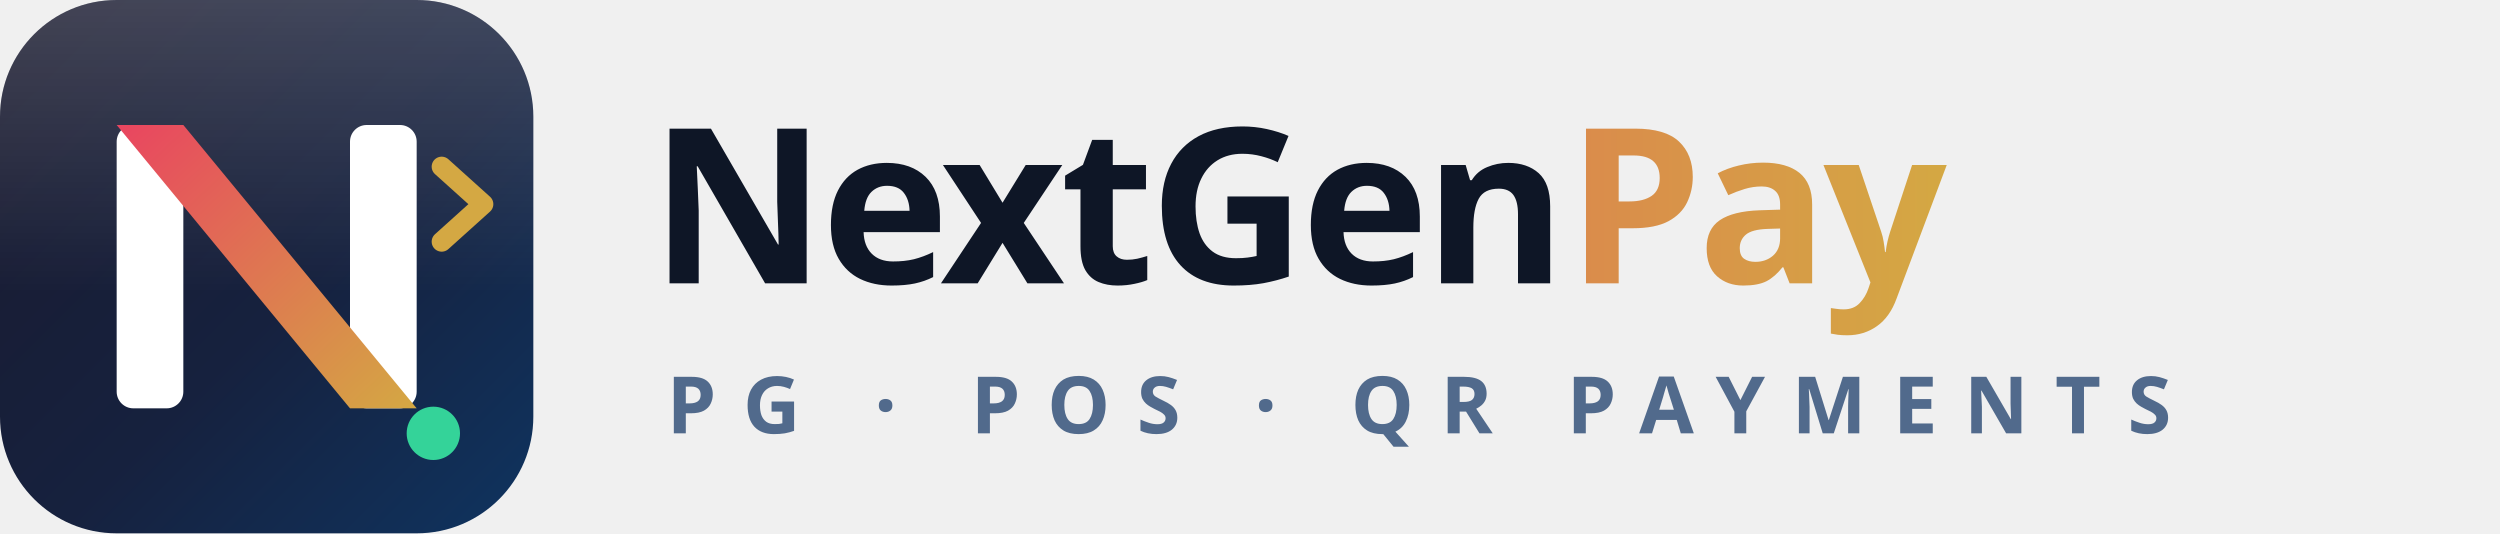
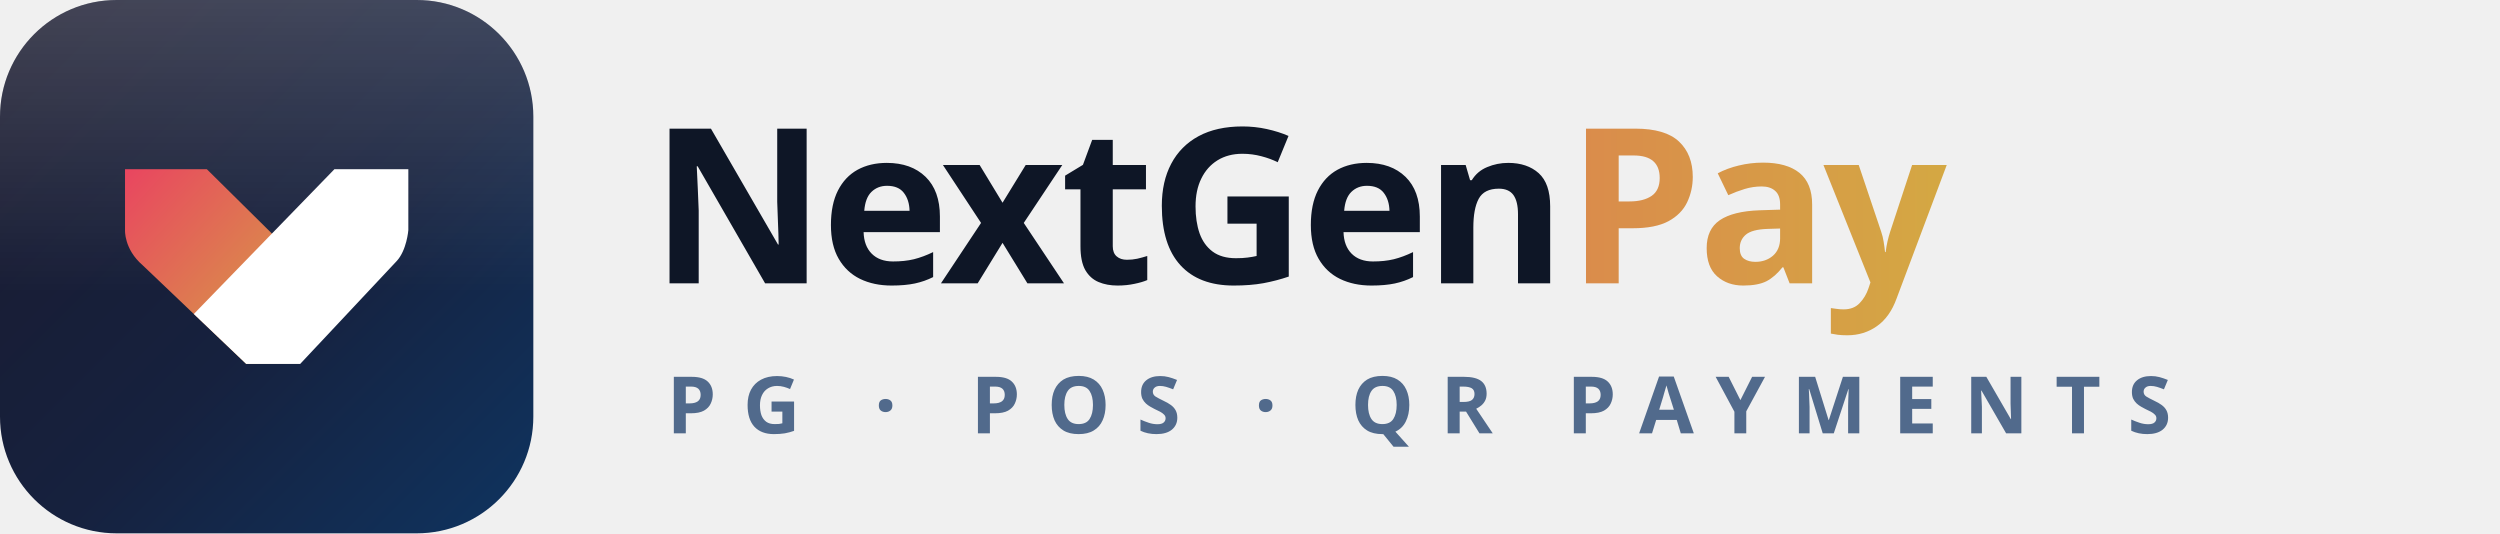
<svg xmlns="http://www.w3.org/2000/svg" viewBox="0 0 300 64" role="img" aria-label="NextGenPay — PG, POS, QR Payments">
  <defs>
    <linearGradient id="lpBg" x1="0" y1="0" x2="1" y2="1">
      <stop offset="0%" stop-color="#1a1a2e" />
      <stop offset="55%" stop-color="#16213e" />
      <stop offset="100%" stop-color="#0f3460" />
    </linearGradient>
    <linearGradient id="lpBolt" x1="0" y1="0" x2="1" y2="1">
      <stop offset="0%" stop-color="#e94560" />
      <stop offset="100%" stop-color="#d4a843" />
    </linearGradient>
    <linearGradient id="lpShine" x1="0" y1="0" x2="0" y2="1">
      <stop offset="0%" stop-color="#ffffff" stop-opacity="0.18" />
      <stop offset="55%" stop-color="#ffffff" stop-opacity="0" />
    </linearGradient>
    <linearGradient id="lpAccent" x1="0" y1="0" x2="1" y2="0">
      <stop offset="0%" stop-color="#e94560" />
      <stop offset="100%" stop-color="#d4a843" />
    </linearGradient>
  </defs>
  <g>
    <rect width="64" height="64" rx="14" fill="url(#lpBg)" />
    <rect width="64" height="64" rx="14" fill="url(#lpShine)" />
-     <rect x="14" y="15" width="8" height="34" rx="2" fill="#ffffff" />
-     <rect x="42" y="15" width="8" height="34" rx="2" fill="#ffffff" />
-     <path d="M14 15 L22 15 L50 49 L42 49 Z" fill="url(#lpBolt)" />
-     <path d="M53 20 L58 24.5 L53 29" fill="none" stroke="#d4a843" stroke-width="2.4" stroke-linecap="round" stroke-linejoin="round" />
-     <circle cx="52" cy="52" r="3.2" fill="#34d399" />
+     <g transform="translate(15 20.3) scale(1.0625)">
+       <path fill-rule="evenodd" clip-rule="evenodd" d="M0.002 0V6.854C0.002 6.854 -0.133 9.012 1.981 10.839L13.691 21.996L19.781 21.918L18.804 9.882L16.495 7.173L9.238 0H0.002Z" fill="url(#lpBolt)" />
+       <path fill-rule="evenodd" clip-rule="evenodd" d="M7.773 16.357L23.656 0H32V6.884C32 6.884 31.826 9.178 30.659 10.406L19.782 22H13.694L7.773 16.357Z" fill="#ffffff" />
+     </g>
  </g>
  <g transform="translate(78, 0)" font-family="Manrope, 'Segoe UI', system-ui, sans-serif">
    <text x="0" y="34" font-size="26" font-weight="800" letter-spacing="-0.6" fill="#0e1626">
      NextGen<tspan fill="url(#lpAccent)">Pay</tspan>
    </text>
    <text x="2" y="52" font-size="9.5" font-weight="600" letter-spacing="3.2" fill="#516a8c">
      PG · POS · QR PAYMENTS
    </text>
  </g>
</svg>
